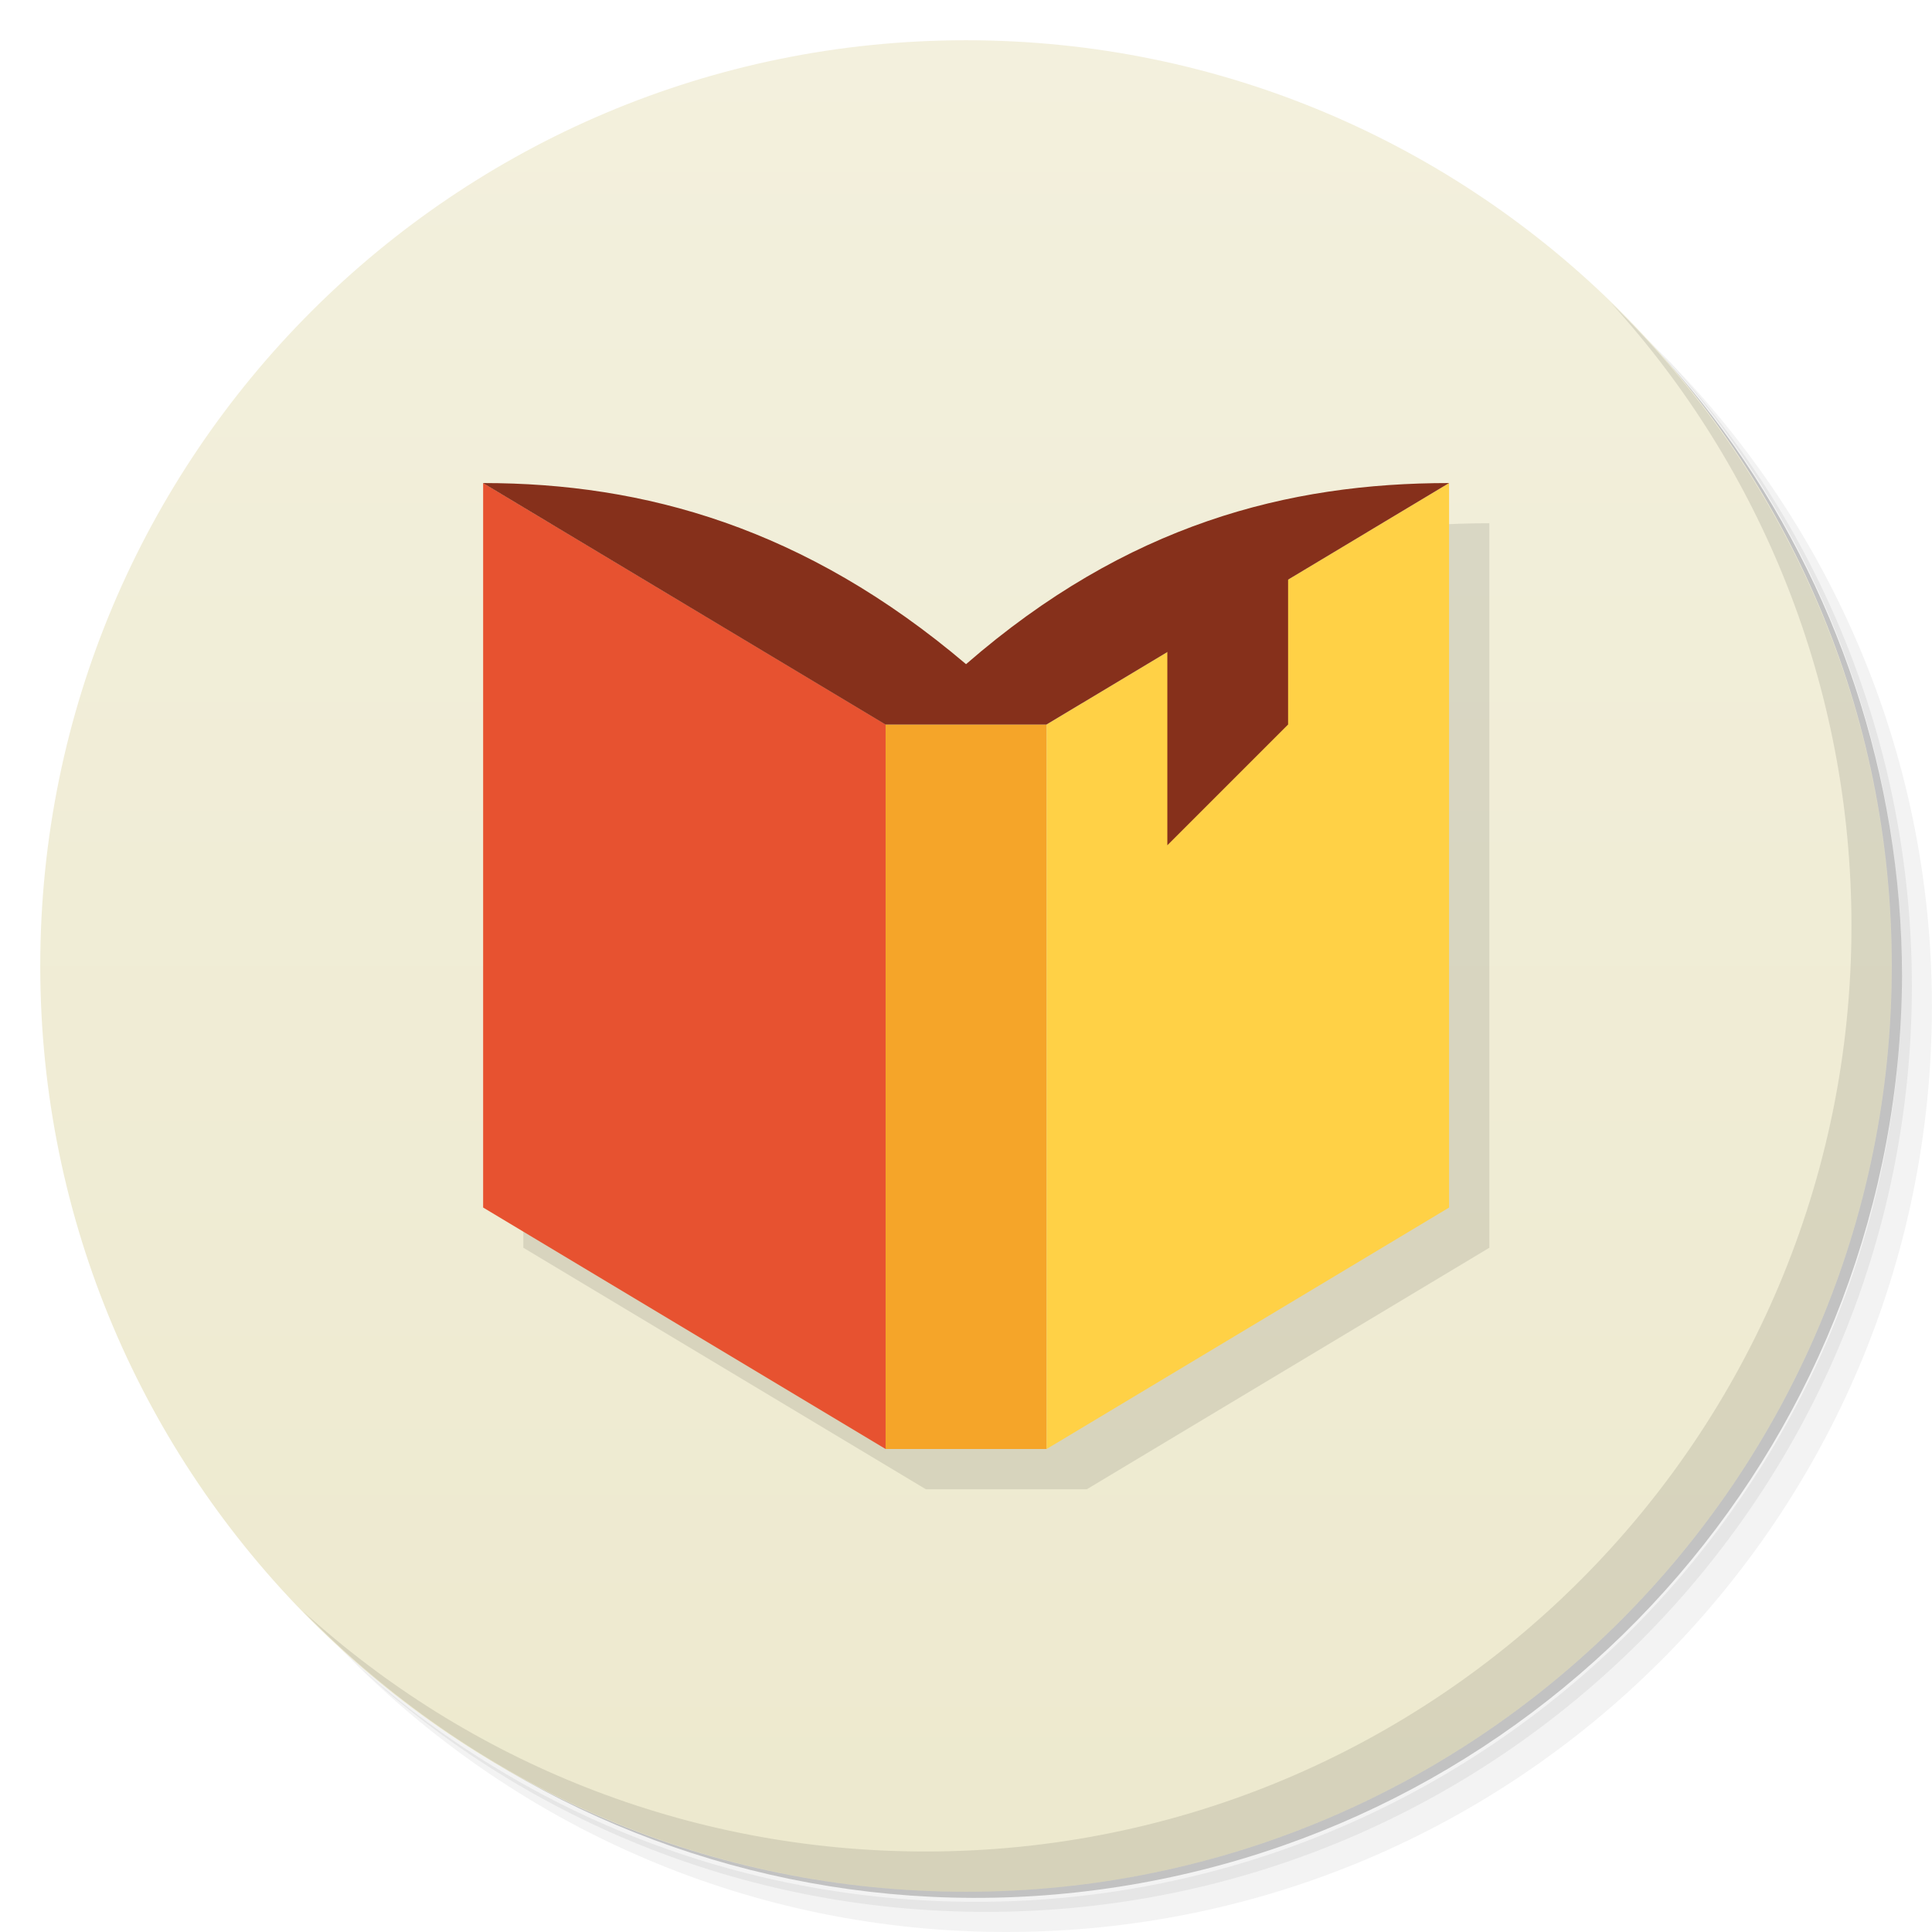
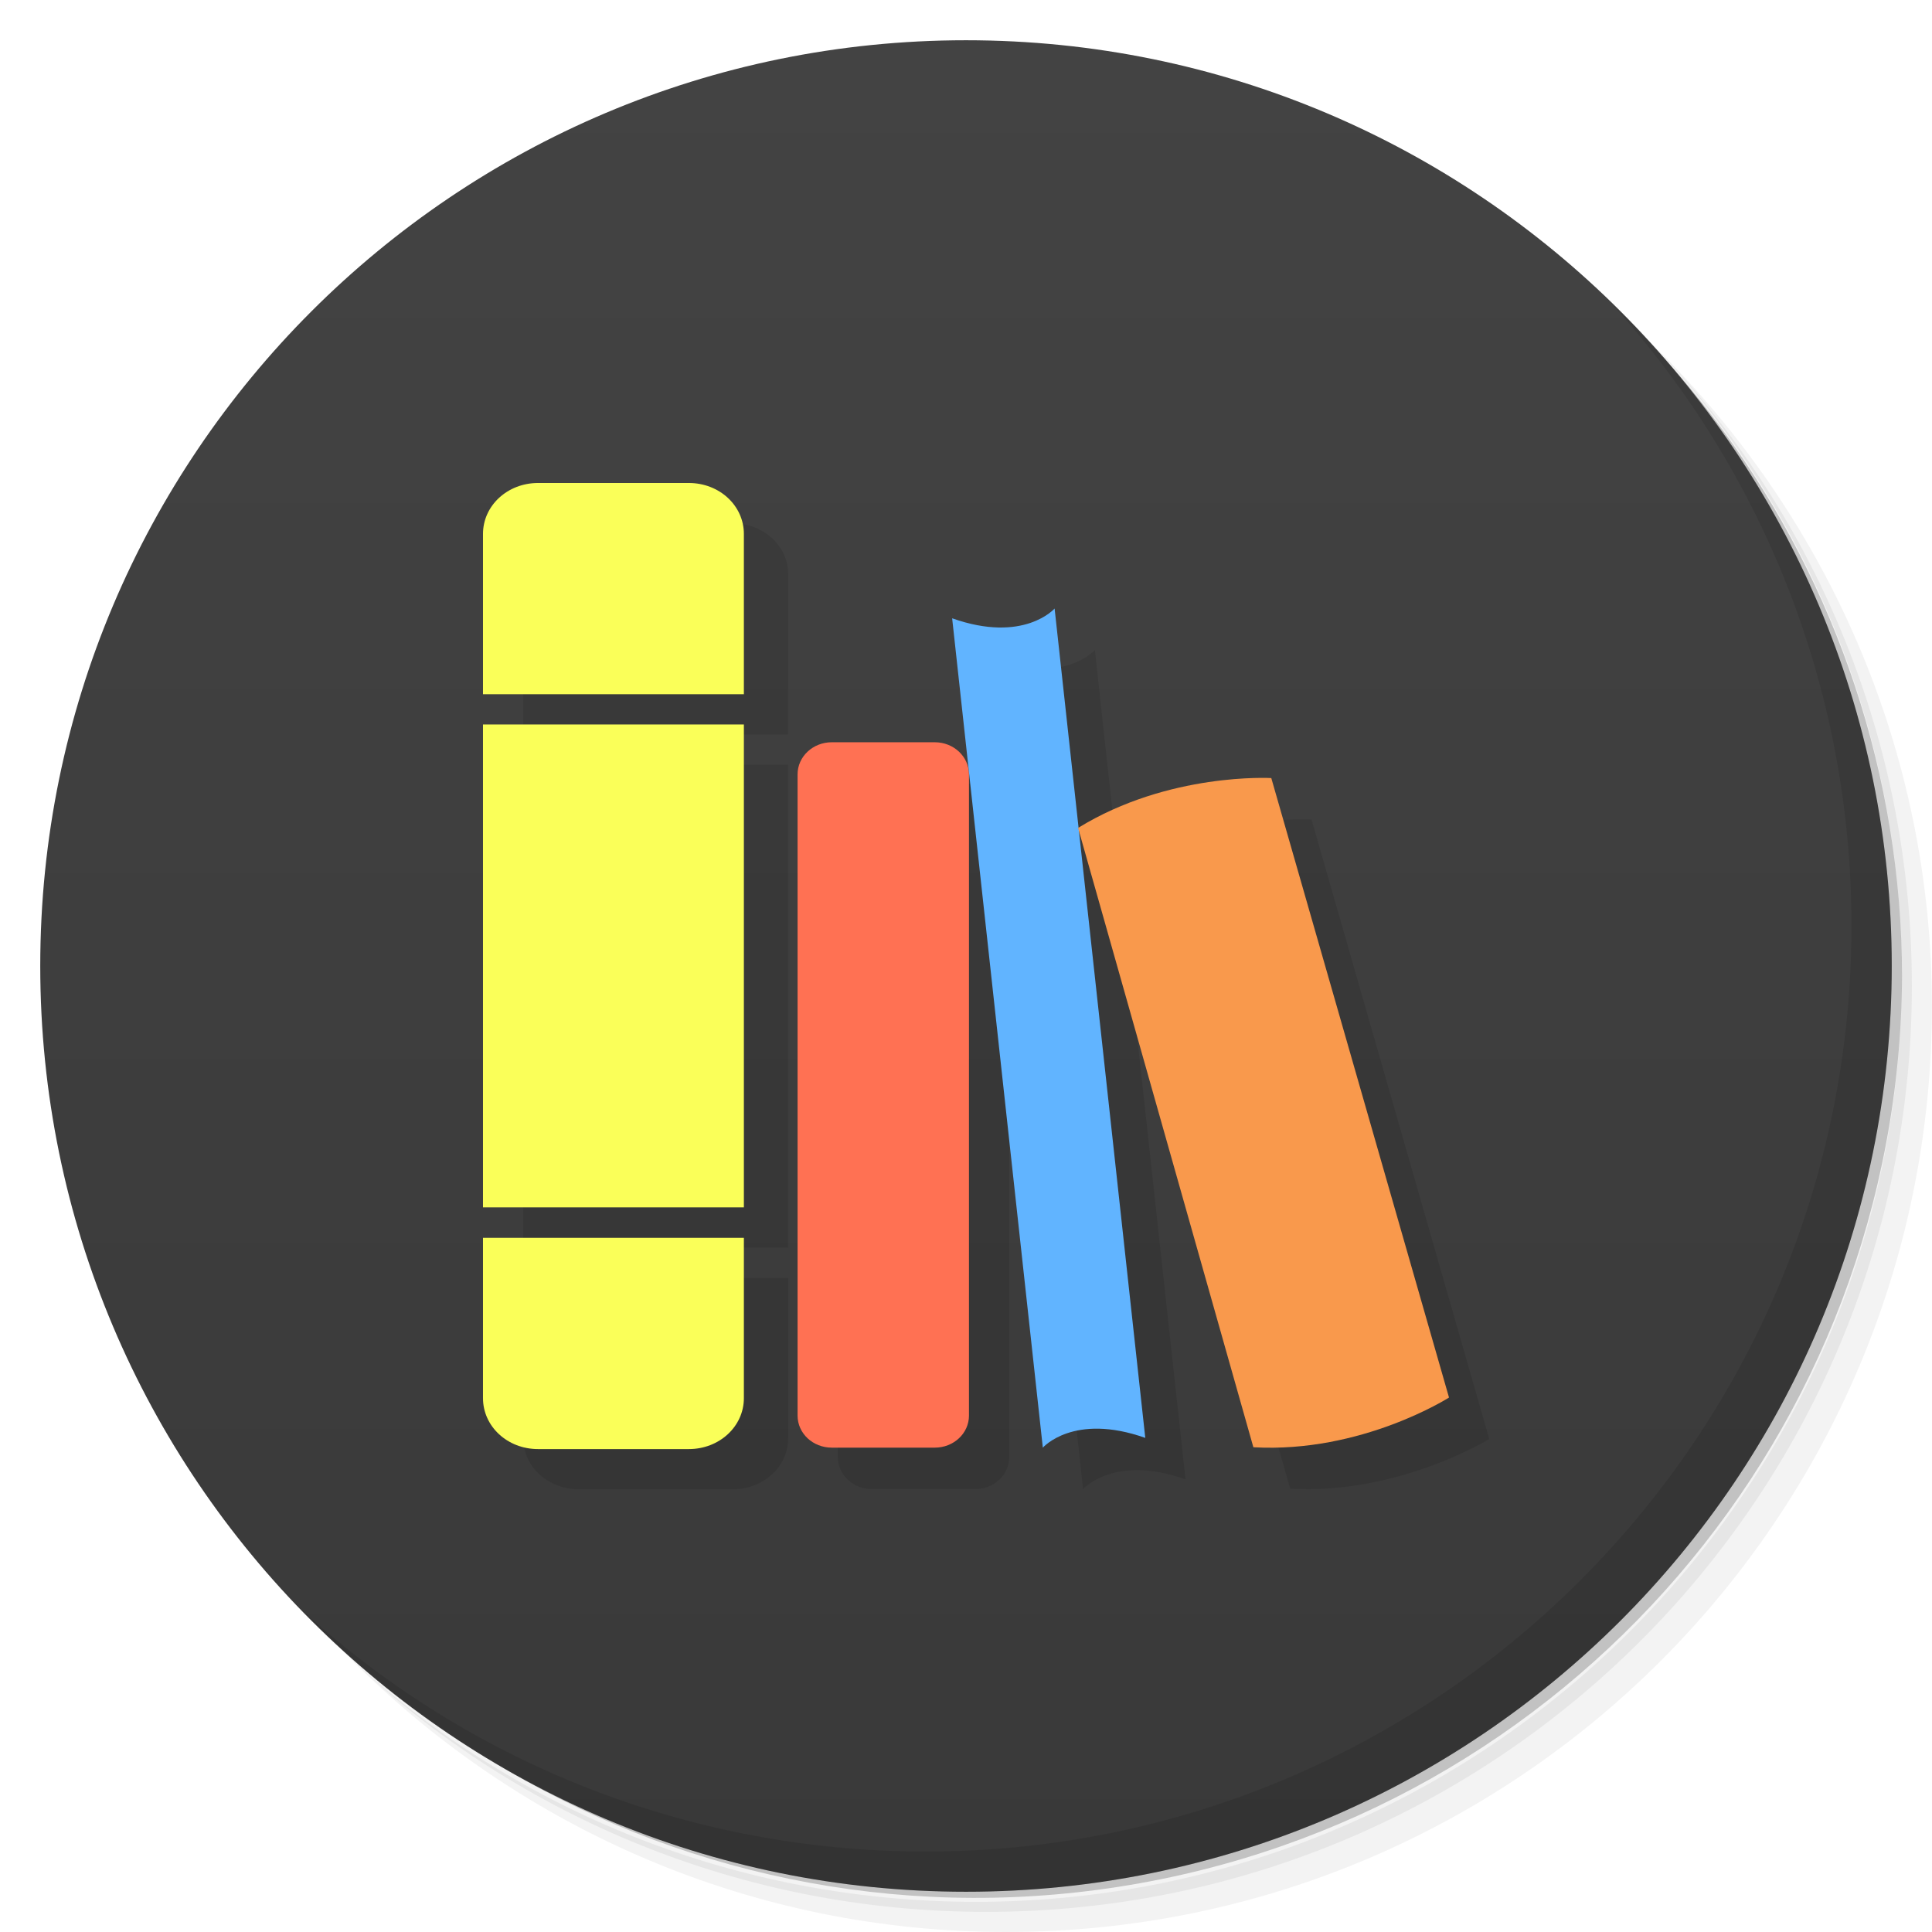
<svg xmlns="http://www.w3.org/2000/svg" viewBox="0 0 48 48">
  <defs>
-     <linearGradient id="linearGradient3764" x1="1" x2="47" gradientUnits="userSpaceOnUse" gradientTransform="matrix(0,-1,1,0,-1.5e-6,48)">
-       <stop style="stop-color:#ede9ce;stop-opacity:1" />
-       <stop offset="1" style="stop-color:#f3f0dd;stop-opacity:1" />
+     <linearGradient id="linearGradient3764" y1="47" x2="0" y2="1" gradientUnits="userSpaceOnUse">
+       <stop style="stop-color:#393939;stop-opacity:1" />
+       <stop offset="1" style="stop-color:#434343;stop-opacity:1" />
    </linearGradient>
  </defs>
  <g>
    <path d="m 36.31 5 c 5.859 4.062 9.688 10.831 9.688 18.5 c 0 12.426 -10.07 22.5 -22.5 22.5 c -7.669 0 -14.438 -3.828 -18.5 -9.688 c 1.037 1.822 2.306 3.499 3.781 4.969 c 4.085 3.712 9.514 5.969 15.469 5.969 c 12.703 0 23 -10.298 23 -23 c 0 -5.954 -2.256 -11.384 -5.969 -15.469 c -1.469 -1.475 -3.147 -2.744 -4.969 -3.781 z m 4.969 3.781 c 3.854 4.113 6.219 9.637 6.219 15.719 c 0 12.703 -10.297 23 -23 23 c -6.081 0 -11.606 -2.364 -15.719 -6.219 c 4.16 4.144 9.883 6.719 16.219 6.719 c 12.703 0 23 -10.298 23 -23 c 0 -6.335 -2.575 -12.06 -6.719 -16.219 z" style="opacity:0.05" />
    <path d="m 41.28 8.781 c 3.712 4.085 5.969 9.514 5.969 15.469 c 0 12.703 -10.297 23 -23 23 c -5.954 0 -11.384 -2.256 -15.469 -5.969 c 4.113 3.854 9.637 6.219 15.719 6.219 c 12.703 0 23 -10.298 23 -23 c 0 -6.081 -2.364 -11.606 -6.219 -15.719 z" style="opacity:0.1" />
    <path d="m 31.25 2.375 c 8.615 3.154 14.75 11.417 14.75 21.13 c 0 12.426 -10.07 22.5 -22.5 22.5 c -9.708 0 -17.971 -6.135 -21.12 -14.75 a 23 23 0 0 0 44.875 -7 a 23 23 0 0 0 -16 -21.875 z" style="opacity:0.2" />
  </g>
  <g>
    <path d="m 24 1 c 12.703 0 23 10.297 23 23 c 0 12.703 -10.297 23 -23 23 -12.703 0 -23 -10.297 -23 -23 0 -12.703 10.297 -23 23 -23 z" style="fill:url(#linearGradient3764);fill-opacity:1" />
  </g>
  <g>
+     <g transform="matrix(0.8530416,0,0,0.7965958,3.312848,4.339574)">
+       <g>
+         <g transform="translate(1,1)">
+           <g style="opacity:0.1">
+             <g>
+               <path d="m 11.984 9.872 c -0.904 0 -1.628 0.706 -1.628 1.589 l 0 5 7.716 0 0 -5 c 0 -0.883 -0.723 -1.589 -1.628 -1.589 z m -1.628 7.532 0 15.06 7.716 0 0 -15.06 z m 0 16.01 0 5 c 0 0.883 0.723 1.589 1.628 1.589 l 4.461 0 c 0.904 0 1.628 -0.706 1.628 -1.589 l 0 -5 z m 0 0" style="fill:#000" />
+               <path d="m 20.514 17.996 3 0 c 0.551 0 0.996 0.449 0.996 1 l 0 20 c 0 0.555 -0.445 1 -0.996 1 l -3 0 c -0.551 0 -0.996 -0.445 -0.996 -1 l 0 -20 c 0 -0.551 0.445 -1 0.996 -1 m 0 0" style="fill:#000" />
+               <path d="m 24.02 14.13 c 2.09 0.793 2.984 -0.305 2.984 -0.305 l 2.641 25.867 c -2.094 -0.793 -2.984 0.305 -2.984 0.305 m -2.641 -25.867" style="fill:#000" />
+               <path d="m 27.518 20.668 c 2.641 -1.742 5.797 -1.555 5.797 -1.555 l 5.176 19.32 c 0 0 -2.641 1.742 -5.797 1.551 m -5.176 -19.316" style="fill:#000" />
+             </g>
+           </g>
+         </g>
+       </g>
+     </g>
+     <g transform="matrix(0.8530453,0,0,0.7965958,3.16575,4.105531)">
+       <g>
+         <g>
+           <path d="m 11.959 9.91 c -0.89 0 -1.603 0.706 -1.603 1.589 l 0 5 7.598 0 0 -5 c 0 -0.883 -0.712 -1.589 -1.603 -1.589 z m -1.603 7.532 0 15.06 7.598 0 0 -15.06 z m 0 16.01 0 5 c 0 0.883 0.712 1.589 1.603 1.589 l 4.392 0 c 0.89 0 1.603 -0.706 1.603 -1.589 l 0 -5 z m 0 0" style="fill:#faff59;fill-opacity:1" />
+           <path d="m 20.514 17.996 3 0 c 0.551 0 0.996 0.449 0.996 1 l 0 20 c 0 0.555 -0.445 1 -0.996 1 l -3 0 c -0.551 0 -0.996 -0.445 -0.996 -1 l 0 -20 c 0 -0.551 0.445 -1 0.996 -1 m 0 0" style="fill:#ff7153;fill-opacity:1" />
+           <path d="m 24.02 14.13 c 2.09 0.793 2.984 -0.305 2.984 -0.305 l 2.641 25.867 c -2.094 -0.793 -2.984 0.305 -2.984 0.305 m -2.641 -25.867" style="fill:#61b4ff;fill-opacity:1" />
+           <path d="m 27.688 20.668 c 2.641 -1.742 5.627 -1.555 5.627 -1.555 l 5.176 19.32 c 0 0 -2.542 1.742 -5.698 1.551" style="fill:#f9994c" />
+         </g>
+       </g>
+     </g>
+   </g>
+   <g>
    <path d="m 40.03 7.531 c 3.712 4.084 5.969 9.514 5.969 15.469 0 12.703 -10.297 23 -23 23 c -5.954 0 -11.384 -2.256 -15.469 -5.969 4.178 4.291 10.01 6.969 16.469 6.969 c 12.703 0 23 -10.298 23 -23 0 -6.462 -2.677 -12.291 -6.969 -16.469 z" style="opacity:0.1" />
  </g>
-   <g transform="matrix(3.543307,0,0,3.543307,0.0023625,-1.1524057e-7)">
-     <path d="m 13,13 0,18 10,6 4,0 10,-6 0,-18 C 33,13 29,14.02 25,17.5 21,14.105 17,13 13,13 Z" transform="scale(0.2822222,0.2822222)" style="fill:#000;opacity:0.1;fill-opacity:1;stroke:none;fill-rule:nonzero" />
-     <g>
-       <path d="m 7.338 10.16 0 -5.08 -1.129 0 0 5.08" style="fill:#f5a529;fill-opacity:1;stroke:none;fill-rule:nonzero" />
-       <path d="m 6.209 5.08 -2.822 -1.693 0 5.08 2.822 1.693" style="fill:#e75230;fill-opacity:1;stroke:none;fill-rule:nonzero" />
-       <path d="m 10.16 8.467 0 -5.08 -2.822 1.693 0 5.08" style="fill:#ffd146;fill-opacity:1;stroke:none;fill-rule:nonzero" />
-       <path d="M 10.16,3.387 C 9.031,3.387 7.902,3.675 6.773,4.657 5.644,3.699 4.515,3.387 3.386,3.387 l 2.822,1.693 1.129,0" style="fill:#86301b;fill-opacity:1;stroke:none;fill-rule:nonzero" />
-       <path transform="scale(0.2822222,0.2822222)" d="m 29 16 0 5 3 -3 0 -4 -3 0 z" style="fill:#86301b;fill-opacity:1;stroke:none" />
-     </g>
-   </g>
</svg>
